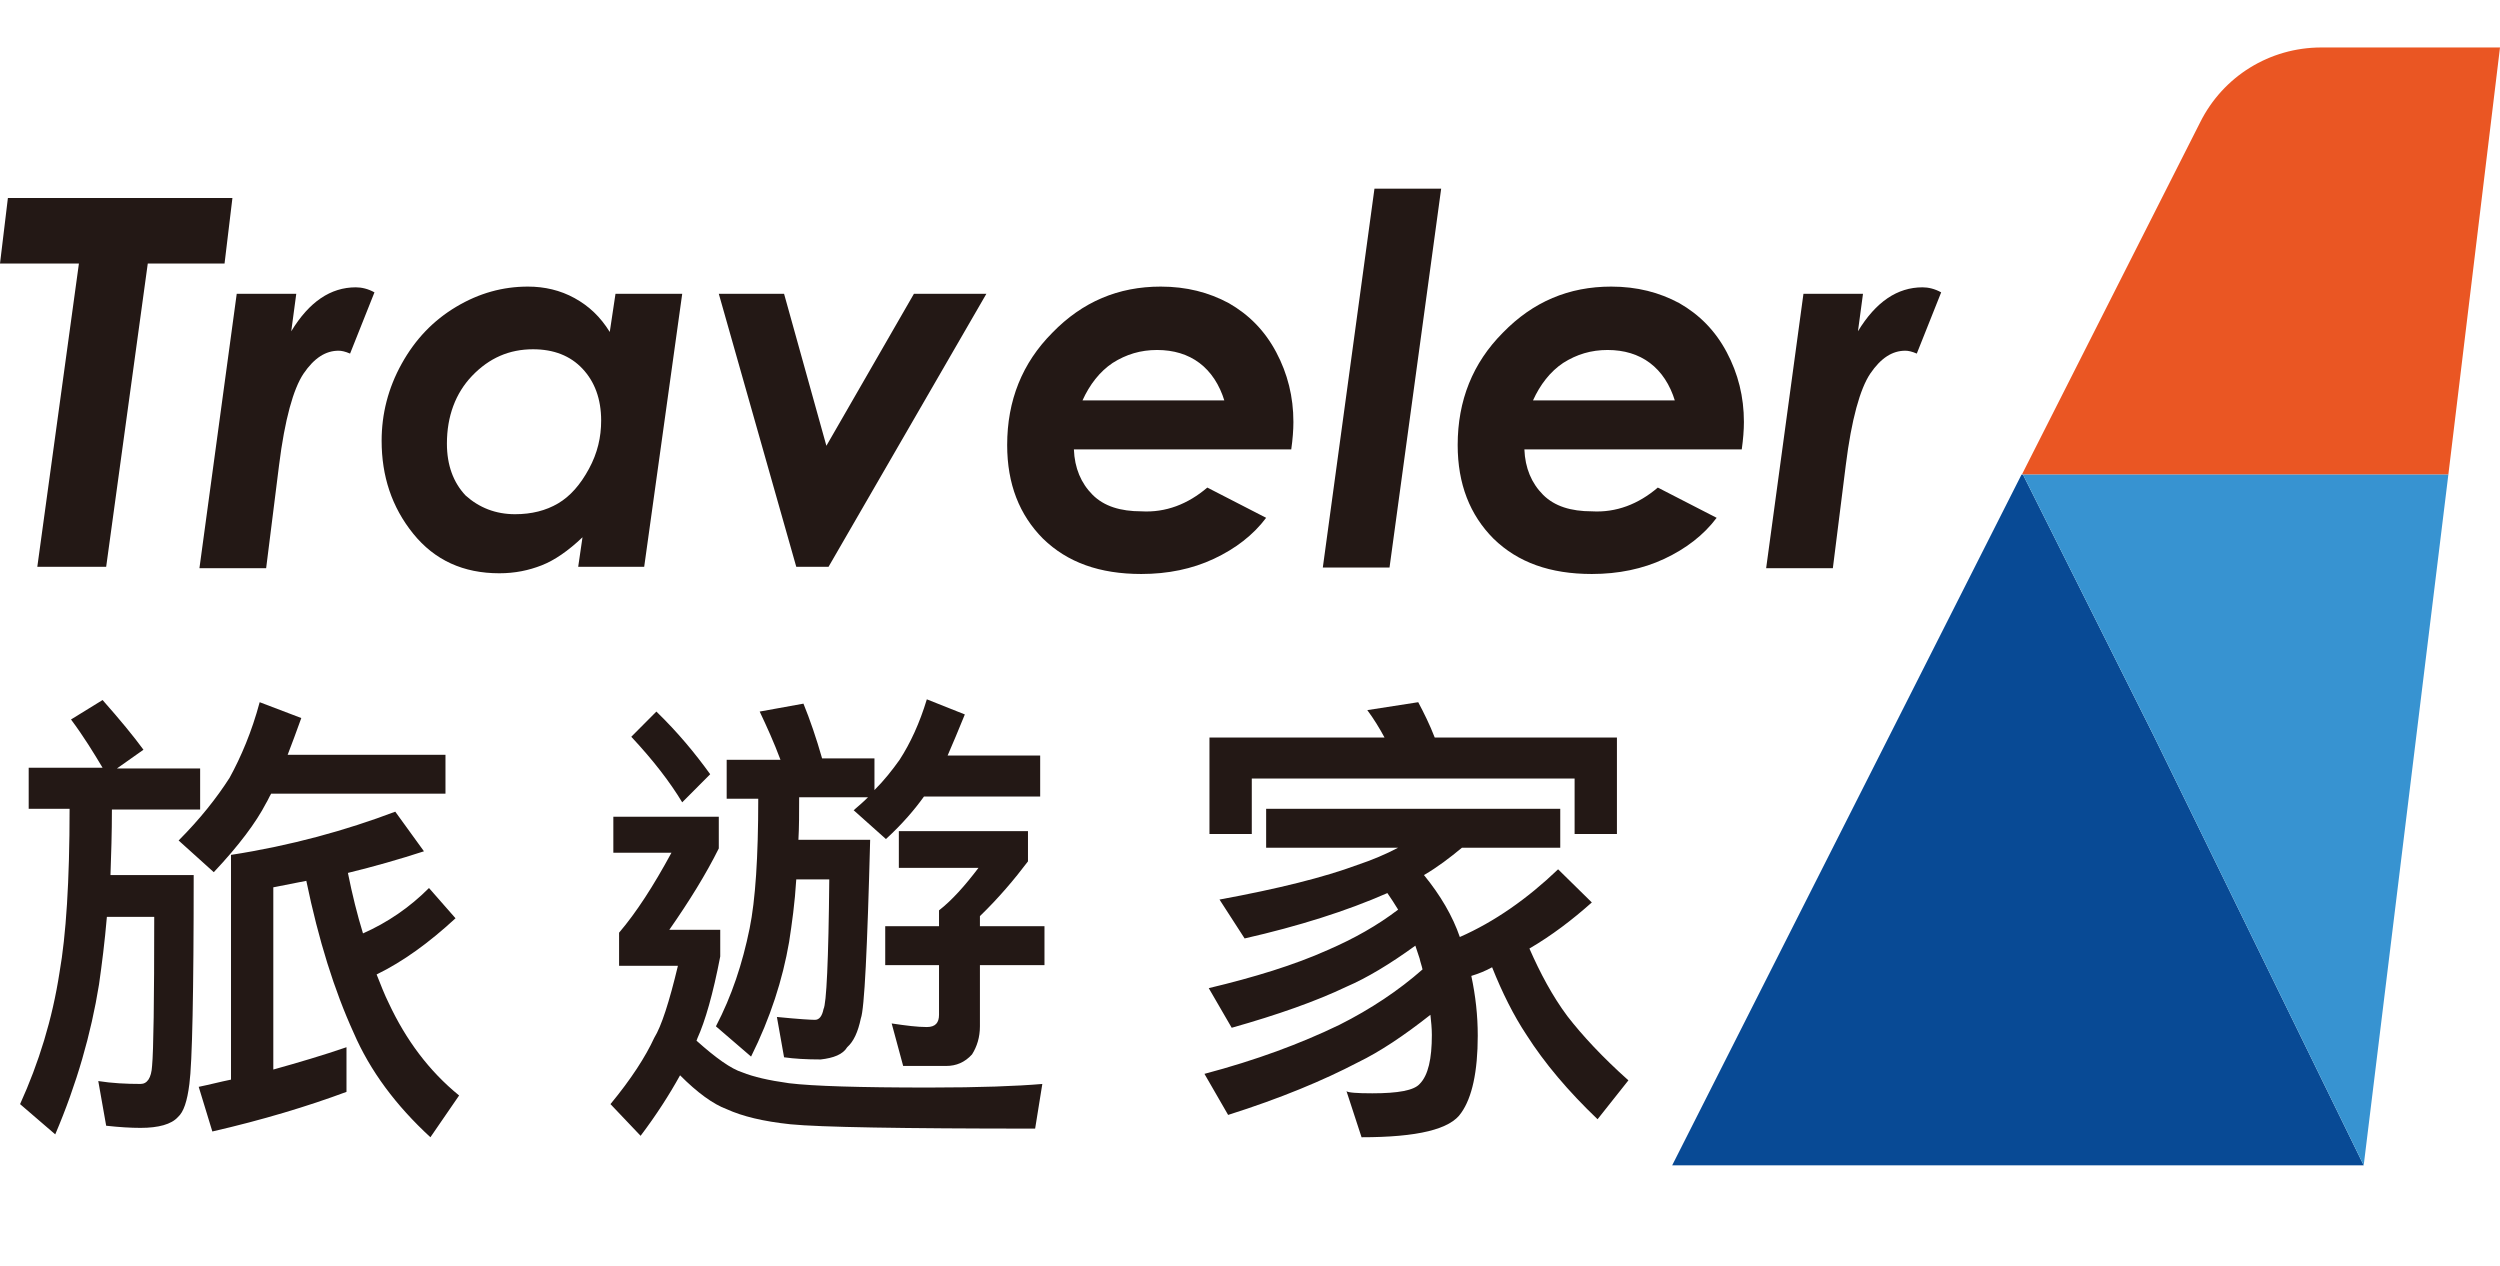
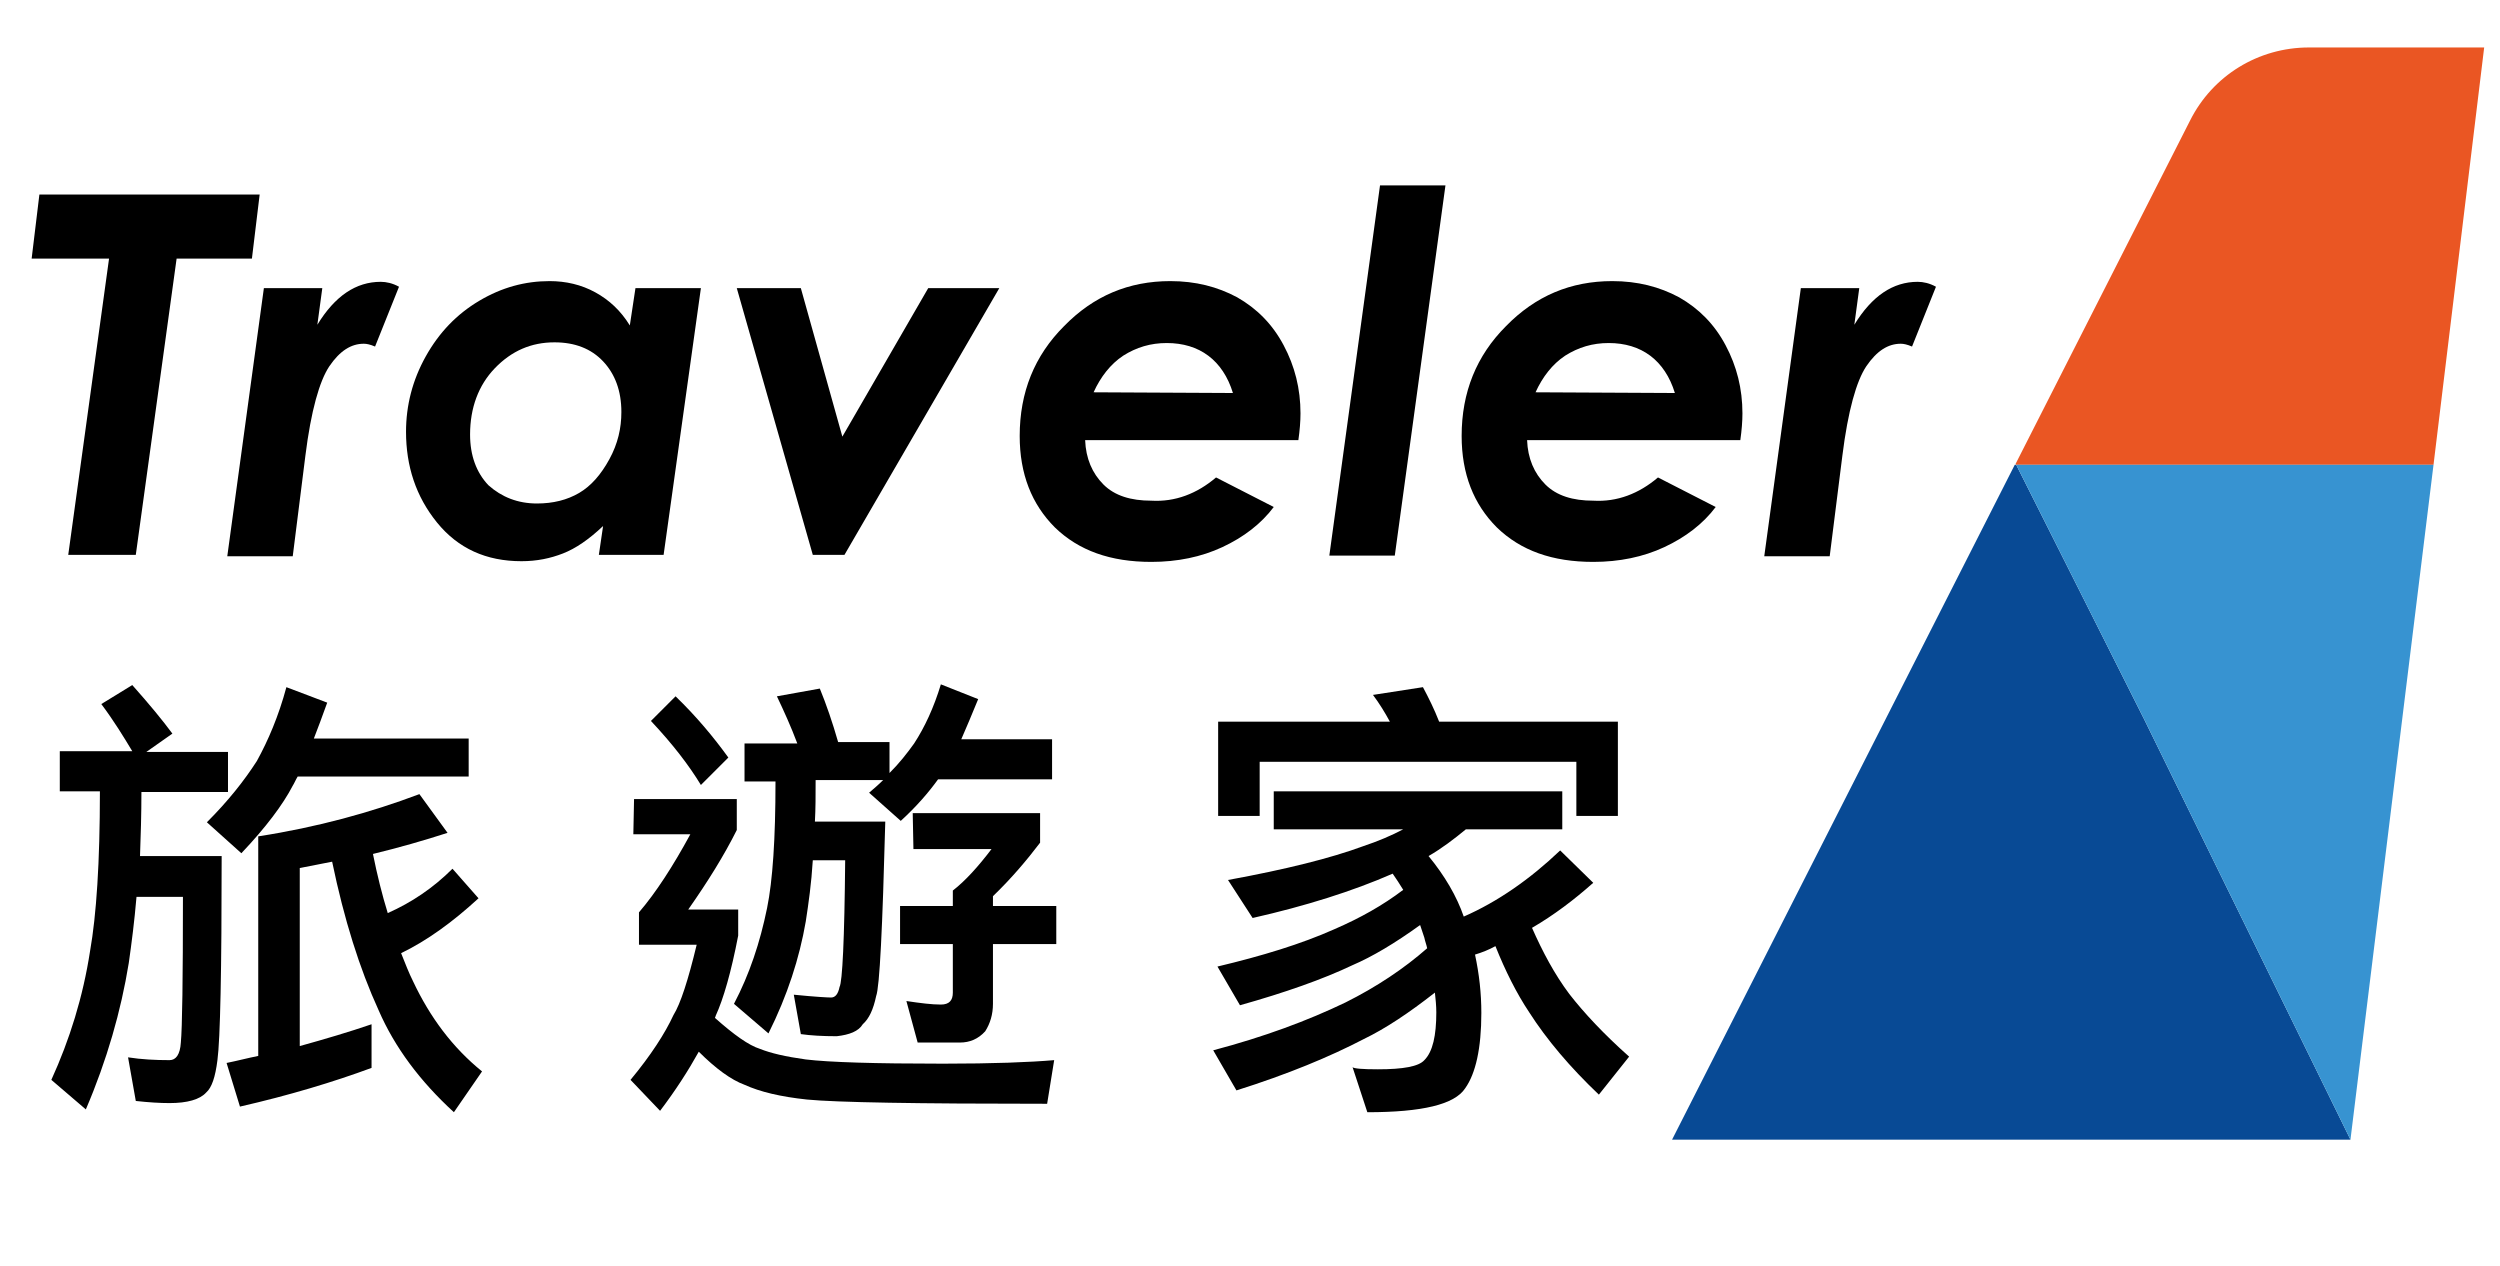
<svg xmlns="http://www.w3.org/2000/svg" width="158" height="80" viewBox="0 0 158 80" fill="none">
-   <path d="M0.499 12.514H14.689L14.191 16.657H9.339L6.71 35.821H2.358L4.987 16.657H0L0.499 12.514Z" fill="#231815" />
-   <path d="M14.961 18.568H18.724L18.407 20.936C19.54 19.069 20.9 18.159 22.487 18.159C22.85 18.159 23.258 18.25 23.666 18.477L22.125 22.347C21.807 22.21 21.581 22.165 21.399 22.165C20.583 22.165 19.858 22.62 19.178 23.621C18.543 24.577 17.999 26.489 17.636 29.403L16.82 35.912H12.604L14.961 18.568Z" fill="#231815" />
-   <path d="M38.899 18.568H43.116L40.713 35.821H36.542L36.814 33.955C35.907 34.82 35.046 35.411 34.23 35.73C33.413 36.049 32.552 36.231 31.555 36.231C29.288 36.231 27.474 35.411 26.114 33.727C24.754 32.043 24.119 30.085 24.119 27.855C24.119 26.171 24.527 24.532 25.389 22.984C26.25 21.436 27.384 20.253 28.834 19.388C30.285 18.523 31.781 18.113 33.368 18.113C34.411 18.113 35.408 18.341 36.315 18.842C37.222 19.342 37.947 20.025 38.537 20.981L38.899 18.568ZM32.552 32.498C33.595 32.498 34.502 32.27 35.272 31.815C36.043 31.36 36.678 30.632 37.222 29.63C37.766 28.629 37.993 27.627 37.993 26.58C37.993 25.215 37.584 24.122 36.814 23.303C36.043 22.483 35 22.074 33.685 22.074C32.189 22.074 30.92 22.62 29.832 23.758C28.789 24.85 28.245 26.307 28.245 28.037C28.245 29.403 28.653 30.495 29.424 31.314C30.285 32.088 31.328 32.498 32.552 32.498Z" fill="#231815" />
-   <path d="M45.428 18.568H49.553L52.228 28.174L57.76 18.568H62.339L52.364 35.821H50.324L45.428 18.568Z" fill="#231815" />
-   <path d="M76.302 30.814L80.02 32.726C79.204 33.818 78.071 34.683 76.71 35.32C75.35 35.958 73.809 36.276 72.131 36.276C69.502 36.276 67.462 35.548 65.92 34.046C64.424 32.544 63.653 30.586 63.653 28.128C63.653 25.306 64.606 22.939 66.51 21.027C68.414 19.069 70.681 18.113 73.356 18.113C74.988 18.113 76.393 18.477 77.663 19.16C78.932 19.889 79.929 20.89 80.655 22.256C81.38 23.621 81.743 25.078 81.743 26.671C81.743 27.172 81.698 27.764 81.607 28.401H67.87C67.915 29.585 68.323 30.541 69.049 31.269C69.774 31.997 70.817 32.316 72.131 32.316C73.673 32.407 75.078 31.861 76.302 30.814ZM77.391 25.351C77.073 24.304 76.529 23.485 75.804 22.939C75.078 22.392 74.172 22.119 73.129 22.119C72.086 22.119 71.179 22.392 70.318 22.939C69.502 23.485 68.867 24.304 68.414 25.306H77.391V25.351Z" fill="#231815" />
-   <path d="M86.866 11.922H91.082L87.818 35.867H83.602L86.866 11.922Z" fill="#231815" />
-   <path d="M104.774 30.814L108.492 32.726C107.676 33.818 106.542 34.683 105.182 35.32C103.822 35.958 102.281 36.276 100.603 36.276C97.974 36.276 95.933 35.548 94.392 34.046C92.896 32.544 92.125 30.586 92.125 28.128C92.125 25.306 93.077 22.939 94.981 21.027C96.885 19.069 99.152 18.113 101.827 18.113C103.459 18.113 104.865 18.477 106.134 19.16C107.404 19.889 108.401 20.89 109.127 22.256C109.852 23.621 110.215 25.078 110.215 26.671C110.215 27.172 110.169 27.764 110.079 28.401H96.341C96.387 29.585 96.795 30.541 97.52 31.269C98.246 31.997 99.288 32.316 100.603 32.316C102.145 32.407 103.55 31.861 104.774 30.814ZM105.862 25.351C105.545 24.304 105.001 23.485 104.275 22.939C103.55 22.392 102.643 22.119 101.601 22.119C100.558 22.119 99.651 22.392 98.79 22.939C97.974 23.485 97.339 24.304 96.885 25.306H105.862V25.351Z" fill="#231815" />
-   <path d="M113.978 18.568H117.741L117.423 20.936C118.557 19.069 119.917 18.159 121.504 18.159C121.866 18.159 122.274 18.25 122.682 18.477L121.141 22.347C120.824 22.21 120.597 22.165 120.415 22.165C119.599 22.165 118.874 22.62 118.194 23.621C117.559 24.577 117.015 26.489 116.653 29.403L115.836 35.912H111.62L113.978 18.568Z" fill="#231815" />
-   <path d="M6.483 44.242C7.571 45.471 8.433 46.518 9.067 47.383L7.39 48.567H12.649V51.162H7.073C7.073 52.618 7.027 54.029 6.982 55.304H12.241C12.241 62.724 12.15 67.14 11.969 68.505C11.833 69.598 11.606 70.281 11.244 70.599C10.836 71.055 10.02 71.282 8.886 71.282C8.251 71.282 7.526 71.237 6.71 71.146L6.211 68.323C7.073 68.46 7.979 68.505 8.886 68.505C9.294 68.505 9.566 68.141 9.611 67.367C9.702 66.411 9.747 63.27 9.747 57.944H6.755C6.619 59.538 6.438 60.949 6.257 62.223C5.758 65.319 4.851 68.505 3.491 71.692L1.269 69.78C2.448 67.185 3.31 64.409 3.763 61.45C4.171 59.128 4.398 55.714 4.398 51.116H1.813V48.521H6.483C5.939 47.611 5.304 46.564 4.488 45.471L6.483 44.242ZM16.412 44.379L19.042 45.38C18.724 46.245 18.452 47.019 18.18 47.702H28.154V50.16H17.137C17.001 50.388 16.911 50.615 16.82 50.752C16.185 51.981 15.097 53.438 13.511 55.122L11.289 53.119C12.649 51.753 13.692 50.433 14.508 49.159C15.233 47.839 15.913 46.245 16.412 44.379ZM24.981 51.298L26.794 53.802C25.253 54.303 23.666 54.758 21.988 55.168C22.261 56.533 22.578 57.808 22.941 58.991C24.482 58.309 25.887 57.353 27.112 56.123L28.789 58.035C27.112 59.583 25.48 60.767 23.802 61.586C24.074 62.269 24.301 62.861 24.573 63.407C25.661 65.729 27.112 67.686 29.016 69.234L27.202 71.874C25.026 69.871 23.394 67.686 22.351 65.273C21.127 62.588 20.13 59.401 19.359 55.668C18.634 55.805 17.953 55.941 17.273 56.078V67.595C18.906 67.14 20.447 66.684 21.898 66.184V69.006C19.45 69.917 16.593 70.781 13.42 71.51L12.558 68.688C13.239 68.551 13.918 68.369 14.599 68.232V54.029C18.407 53.438 21.852 52.482 24.981 51.298Z" fill="#231815" />
-   <path d="M38.809 51.617H45.428V53.62C44.612 55.259 43.569 56.943 42.3 58.764H45.519V60.448C45.065 62.815 44.566 64.545 44.068 65.638C44.068 65.683 44.022 65.729 44.022 65.774C45.246 66.867 46.199 67.55 46.924 67.777C47.604 68.05 48.556 68.278 49.871 68.46C51.367 68.642 54.314 68.733 58.712 68.733C61.931 68.733 64.288 68.642 65.875 68.506L65.421 71.328C56.989 71.328 51.82 71.237 49.962 71.055C48.239 70.873 46.924 70.554 45.926 70.099C45.065 69.78 44.068 69.052 42.98 67.959C42.3 69.189 41.483 70.463 40.486 71.783L38.582 69.78C39.897 68.187 40.803 66.776 41.347 65.592C41.801 64.864 42.3 63.316 42.844 61.04H39.126V58.946C40.214 57.672 41.302 55.987 42.436 53.893H38.763V51.617H38.809ZM41.483 44.971C42.844 46.291 43.932 47.611 44.884 48.931L43.116 50.707C42.345 49.432 41.302 48.066 39.897 46.564L41.483 44.971ZM50.778 44.47C51.186 45.472 51.594 46.655 51.956 47.93H55.266V49.933C55.901 49.295 56.399 48.658 56.853 48.021C57.533 46.974 58.122 45.699 58.576 44.197L60.978 45.153C60.57 46.154 60.208 47.019 59.89 47.748H65.739V50.343H58.394C57.805 51.162 57.034 52.072 55.991 53.028L53.951 51.207C54.269 50.934 54.586 50.661 54.858 50.388H50.506V50.434C50.506 51.389 50.506 52.254 50.46 53.074H54.994C54.813 59.993 54.631 63.771 54.405 64.363C54.223 65.228 53.951 65.82 53.543 66.184C53.271 66.639 52.682 66.867 51.866 66.958C50.959 66.958 50.188 66.912 49.553 66.821L49.1 64.272C50.46 64.409 51.276 64.454 51.503 64.454C51.775 64.454 51.956 64.227 52.047 63.771C52.228 63.453 52.364 60.721 52.41 55.578H50.324C50.234 57.08 50.052 58.354 49.871 59.538C49.463 61.905 48.692 64.318 47.468 66.776L45.246 64.864C46.244 62.952 46.924 60.904 47.377 58.673C47.74 56.898 47.921 54.166 47.921 50.525V50.479H45.926V48.021H49.327C48.919 46.928 48.465 45.927 48.012 44.971L50.778 44.47ZM56.762 52.528H64.968V54.439C64.107 55.578 63.109 56.761 61.931 57.899V58.536H66.011V60.995H61.931V64.864C61.931 65.547 61.749 66.138 61.432 66.639C60.978 67.14 60.434 67.368 59.8 67.368H57.08L56.354 64.682C57.261 64.818 57.986 64.909 58.576 64.909C59.12 64.909 59.346 64.636 59.346 64.136V60.995H55.946V58.536H59.346V57.535C60.162 56.898 60.978 55.987 61.84 54.849H56.807V52.528H56.762Z" fill="#231815" />
-   <path d="M80.02 51.116H98.608V53.575H92.397C91.626 54.212 90.856 54.804 89.994 55.304C91.037 56.579 91.808 57.899 92.261 59.219C94.437 58.263 96.523 56.807 98.472 54.94L100.603 57.034C99.379 58.127 98.064 59.128 96.659 59.948C97.339 61.495 98.11 62.952 99.062 64.227C100.014 65.456 101.283 66.821 102.915 68.278L100.966 70.736C99.107 68.961 97.611 67.186 96.478 65.41C95.661 64.181 94.936 62.724 94.301 61.131C93.893 61.359 93.44 61.541 92.987 61.677C93.258 62.952 93.394 64.181 93.394 65.456C93.394 67.732 93.032 69.371 92.352 70.326C91.672 71.374 89.586 71.874 86.05 71.874L85.098 68.961C85.189 69.052 85.733 69.097 86.73 69.097C88.362 69.097 89.359 68.915 89.722 68.506C90.266 67.959 90.493 66.912 90.493 65.41C90.493 65.001 90.448 64.545 90.402 64.136C88.725 65.456 87.229 66.457 85.823 67.14C83.647 68.278 80.927 69.416 77.617 70.463L76.121 67.868C79.385 67.004 82.196 65.957 84.644 64.773C86.639 63.771 88.407 62.588 89.904 61.268C89.858 61.04 89.767 60.812 89.722 60.585C89.632 60.312 89.541 60.039 89.45 59.766C87.818 60.949 86.367 61.814 85.098 62.36C83.194 63.271 80.746 64.136 77.844 64.955L76.393 62.451C79.249 61.769 81.788 60.995 83.919 60.039C85.597 59.31 87.047 58.491 88.362 57.489C88.135 57.125 87.909 56.761 87.682 56.442C85.098 57.581 82.06 58.536 78.66 59.31L77.073 56.852C80.791 56.169 83.692 55.441 85.778 54.667C86.73 54.348 87.591 53.984 88.362 53.575H80.02V51.116ZM89.632 44.379C89.994 45.062 90.357 45.79 90.674 46.61H102.19V52.71H99.515V49.205H79.113V52.71H76.438V46.61H87.501C87.183 46.018 86.821 45.426 86.413 44.88L89.632 44.379Z" fill="#231815" />
-   <path d="M158 3L154.736 29.994H127.851L127.805 29.949L139.049 7.734C140.5 4.821 143.447 3 146.711 3H158Z" fill="#EA5623" />
-   <path d="M149.386 73.65H105.681L127.76 29.994H127.851L136.102 46.473L149.386 73.65Z" fill="#084A95" />
-   <path d="M149.386 73.65L136.102 46.473L127.851 29.994H154.736L149.386 73.65Z" fill="#3793D1" />
+   <path d="M2.489 12.296H16.41L15.921 16.343H11.162L8.582 35.067H4.313L6.892 16.343H2L2.489 12.296Z" fill="black" />
+   <path d="M16.677 18.211H20.369L20.057 20.524C21.169 18.7 22.504 17.811 24.06 17.811C24.416 17.811 24.816 17.899 25.217 18.122L23.704 21.902C23.393 21.769 23.171 21.724 22.993 21.724C22.192 21.724 21.481 22.169 20.814 23.148C20.191 24.082 19.657 25.95 19.301 28.796L18.501 35.156H14.364L16.677 18.211Z" fill="black" />
+   <path d="M40.161 18.211H44.297L41.94 35.067H37.848L38.115 33.244C37.225 34.089 36.38 34.667 35.58 34.978C34.779 35.29 33.934 35.468 32.956 35.468C30.732 35.468 28.953 34.667 27.618 33.022C26.284 31.376 25.661 29.463 25.661 27.284C25.661 25.638 26.062 24.037 26.907 22.525C27.752 21.013 28.864 19.857 30.287 19.011C31.71 18.166 33.178 17.766 34.735 17.766C35.758 17.766 36.736 17.988 37.626 18.478C38.515 18.967 39.227 19.634 39.805 20.568L40.161 18.211ZM33.934 31.821C34.957 31.821 35.846 31.598 36.603 31.154C37.359 30.709 37.981 29.997 38.515 29.019C39.049 28.04 39.271 27.062 39.271 26.039C39.271 24.704 38.871 23.637 38.115 22.836C37.359 22.036 36.336 21.636 35.046 21.636C33.578 21.636 32.333 22.169 31.265 23.281C30.242 24.349 29.709 25.772 29.709 27.462C29.709 28.796 30.109 29.864 30.865 30.664C31.71 31.42 32.733 31.821 33.934 31.821Z" fill="black" />
+   <path d="M46.565 18.211H50.613L53.237 27.595L58.663 18.211H63.155L53.37 35.067H51.369L46.565 18.211Z" fill="black" />
+   <path d="M76.854 30.175L80.501 32.043C79.7 33.11 78.588 33.956 77.254 34.578C75.92 35.201 74.407 35.512 72.762 35.512C70.182 35.512 68.181 34.8 66.668 33.333C65.201 31.865 64.445 29.953 64.445 27.551C64.445 24.793 65.379 22.481 67.247 20.613C69.115 18.7 71.339 17.766 73.963 17.766C75.564 17.766 76.943 18.122 78.188 18.789C79.433 19.501 80.412 20.479 81.123 21.814C81.835 23.148 82.191 24.571 82.191 26.128C82.191 26.617 82.146 27.195 82.057 27.818H68.581C68.626 28.974 69.026 29.908 69.737 30.62C70.449 31.331 71.472 31.643 72.762 31.643C74.274 31.732 75.653 31.198 76.854 30.175ZM77.921 24.838C77.61 23.815 77.076 23.014 76.364 22.481C75.653 21.947 74.763 21.68 73.74 21.68C72.717 21.68 71.828 21.947 70.983 22.481C70.182 23.014 69.559 23.815 69.115 24.793L77.921 24.838Z" fill="black" />
+   <path d="M87.217 11.717H91.353L88.151 35.112H84.014L87.217 11.717Z" fill="black" />
+   <path d="M104.785 30.175L108.432 32.043C107.631 33.11 106.519 33.956 105.185 34.578C103.851 35.201 102.339 35.512 100.693 35.512C98.113 35.512 96.112 34.8 94.6 33.333C93.132 31.865 92.376 29.953 92.376 27.551C92.376 24.793 93.31 22.481 95.178 20.613C97.046 18.7 99.27 17.766 101.894 17.766C103.495 17.766 104.874 18.122 106.119 18.789C107.364 19.501 108.343 20.479 109.054 21.814C109.766 23.148 110.122 24.571 110.122 26.128C110.122 26.617 110.077 27.195 109.988 27.818H96.512C96.557 28.974 96.957 29.908 97.668 30.62C98.38 31.331 99.403 31.643 100.693 31.643C102.205 31.732 103.584 31.198 104.785 30.175ZM105.852 24.838C105.541 23.815 105.007 23.014 104.296 22.481C103.584 21.947 102.694 21.68 101.671 21.68C100.648 21.68 99.759 21.947 98.914 22.481C98.113 23.014 97.491 23.815 97.046 24.793L105.852 24.838Z" fill="black" />
+   <path d="M113.813 18.211H117.505L117.194 20.524C118.306 18.7 119.64 17.811 121.196 17.811C121.552 17.811 121.953 17.899 122.353 18.122L120.841 21.902C120.529 21.769 120.307 21.724 120.129 21.724C119.328 21.724 118.617 22.169 117.95 23.148C117.327 24.082 116.793 25.95 116.438 28.796L115.637 35.156H111.501L113.813 18.211Z" fill="black" />
+   <path d="M8.36 43.296C9.428 44.496 10.273 45.519 10.895 46.364L9.25 47.521H14.409V50.056H8.938C8.938 51.479 8.894 52.858 8.849 54.103H14.009C14.009 61.353 13.92 65.667 13.742 67.001C13.608 68.069 13.386 68.736 13.03 69.047C12.63 69.492 11.829 69.715 10.717 69.715C10.095 69.715 9.383 69.67 8.582 69.581L8.093 66.824C8.938 66.957 9.828 67.001 10.717 67.001C11.118 67.001 11.384 66.646 11.429 65.89C11.518 64.956 11.562 61.887 11.562 56.683H8.627C8.494 58.24 8.316 59.618 8.138 60.864C7.648 63.888 6.759 67.001 5.425 70.115L3.245 68.247C4.402 65.712 5.247 62.999 5.692 60.108C6.092 57.839 6.314 54.504 6.314 50.011H3.779V47.476H8.36C7.826 46.587 7.204 45.564 6.403 44.496L8.36 43.296ZM18.1 43.429L20.68 44.407C20.369 45.253 20.102 46.009 19.835 46.676H29.62V49.078H18.812C18.679 49.3 18.59 49.522 18.501 49.656C17.878 50.857 16.811 52.28 15.254 53.925L13.075 51.968C14.409 50.634 15.432 49.344 16.232 48.099C16.944 46.809 17.611 45.252 18.1 43.429ZM26.506 50.189L28.285 52.636C26.773 53.125 25.217 53.57 23.571 53.97C23.838 55.304 24.149 56.55 24.505 57.706C26.017 57.039 27.396 56.105 28.597 54.904L30.242 56.772C28.597 58.284 26.996 59.441 25.35 60.241C25.617 60.908 25.839 61.486 26.106 62.02C27.174 64.288 28.597 66.201 30.465 67.713L28.686 70.293C26.551 68.336 24.95 66.201 23.927 63.844C22.726 61.219 21.747 58.106 20.991 54.459C20.28 54.593 19.613 54.726 18.945 54.859V66.112C20.547 65.667 22.059 65.222 23.482 64.733V67.491C21.08 68.38 18.278 69.225 15.165 69.937L14.32 67.179C14.987 67.046 15.654 66.868 16.321 66.735V52.858C20.057 52.28 23.438 51.346 26.506 50.189Z" fill="black" />
+   <path d="M40.072 50.501H46.565V52.458C45.765 54.059 44.742 55.705 43.496 57.483H46.654V59.129C46.209 61.442 45.72 63.132 45.231 64.199C45.231 64.244 45.187 64.288 45.187 64.333C46.387 65.4 47.321 66.067 48.033 66.29C48.7 66.557 49.634 66.779 50.924 66.957C52.392 67.135 55.283 67.224 59.597 67.224C62.755 67.224 65.067 67.135 66.624 67.001L66.179 69.759C57.907 69.759 52.836 69.67 51.013 69.492C49.323 69.314 48.033 69.003 47.054 68.558C46.209 68.247 45.231 67.535 44.163 66.468C43.496 67.669 42.696 68.914 41.717 70.204L39.849 68.247C41.139 66.69 42.029 65.311 42.562 64.155C43.007 63.443 43.496 61.931 44.03 59.707H40.383V57.661C41.45 56.416 42.518 54.77 43.63 52.725H40.027L40.072 50.501ZM42.696 44.007C44.03 45.297 45.097 46.587 46.032 47.877L44.297 49.611C43.541 48.366 42.518 47.032 41.139 45.564L42.696 44.007ZM51.813 43.518C52.214 44.496 52.614 45.653 52.97 46.898H56.217V48.855C56.839 48.232 57.328 47.61 57.773 46.987C58.44 45.964 59.019 44.719 59.463 43.251L61.821 44.185C61.42 45.164 61.065 46.009 60.753 46.72H66.491V49.255H59.285C58.707 50.056 57.951 50.946 56.928 51.88L54.927 50.1C55.238 49.834 55.55 49.567 55.816 49.3H51.547V49.344C51.547 50.278 51.547 51.123 51.502 51.924H55.95C55.772 58.684 55.594 62.376 55.372 62.954C55.194 63.799 54.927 64.377 54.526 64.733C54.26 65.178 53.681 65.4 52.881 65.489C51.991 65.489 51.235 65.445 50.613 65.356L50.168 62.865C51.502 62.999 52.303 63.043 52.525 63.043C52.792 63.043 52.97 62.821 53.059 62.376C53.237 62.065 53.37 59.396 53.415 54.37H51.369C51.28 55.838 51.102 57.083 50.924 58.24C50.524 60.552 49.767 62.91 48.567 65.311L46.387 63.443C47.366 61.575 48.033 59.574 48.478 57.395C48.834 55.66 49.011 52.991 49.011 49.433V49.389H47.054V46.987H50.39C49.99 45.92 49.545 44.941 49.1 44.007L51.813 43.518ZM57.684 51.39H65.734V53.258C64.889 54.37 63.911 55.527 62.755 56.639V57.261H66.757V59.663H62.755V63.443C62.755 64.111 62.577 64.689 62.265 65.178C61.821 65.667 61.287 65.889 60.664 65.889H57.996L57.284 63.265C58.174 63.399 58.885 63.488 59.463 63.488C59.997 63.488 60.219 63.221 60.219 62.732V59.663H56.884V57.261H60.219V56.283C61.02 55.66 61.821 54.77 62.666 53.659H57.729L57.684 51.39Z" fill="black" />
+   <path d="M80.501 50.011H98.736V52.413H92.643C91.887 53.036 91.13 53.614 90.285 54.103C91.308 55.349 92.064 56.639 92.509 57.928C94.644 56.994 96.69 55.571 98.603 53.748L100.693 55.793C99.492 56.861 98.202 57.839 96.823 58.64C97.491 60.152 98.247 61.575 99.181 62.821C100.115 64.022 101.36 65.356 102.961 66.779L101.049 69.181C99.225 67.446 97.757 65.712 96.646 63.977C95.845 62.776 95.133 61.353 94.511 59.796C94.11 60.019 93.666 60.197 93.221 60.33C93.488 61.575 93.621 62.776 93.621 64.022C93.621 66.245 93.265 67.847 92.598 68.781C91.931 69.803 89.885 70.293 86.416 70.293L85.482 67.446C85.571 67.535 86.105 67.58 87.083 67.58C88.684 67.58 89.663 67.402 90.019 67.001C90.552 66.468 90.775 65.445 90.775 63.977C90.775 63.577 90.73 63.132 90.686 62.732C89.04 64.022 87.572 65 86.194 65.667C84.059 66.779 81.39 67.891 78.143 68.914L76.676 66.379C79.878 65.534 82.635 64.511 85.037 63.354C86.994 62.376 88.729 61.219 90.197 59.93C90.152 59.707 90.063 59.485 90.019 59.263C89.93 58.996 89.841 58.729 89.752 58.462C88.151 59.618 86.727 60.463 85.482 60.997C83.614 61.887 81.212 62.732 78.366 63.532L76.943 61.086C79.745 60.419 82.235 59.663 84.326 58.729C85.971 58.017 87.394 57.217 88.684 56.238C88.462 55.882 88.24 55.527 88.017 55.215C85.482 56.327 82.502 57.261 79.166 58.017L77.61 55.615C81.257 54.948 84.103 54.237 86.149 53.481C87.083 53.169 87.928 52.813 88.684 52.413H80.501V50.011ZM89.93 43.429C90.285 44.096 90.641 44.808 90.953 45.608H102.25V51.568H99.626V48.144H79.611V51.568H76.987V45.608H87.839C87.528 45.03 87.172 44.452 86.772 43.918L89.93 43.429Z" fill="black" />
+   <path d="M157 3L153.798 29.374H127.423L127.379 29.33L138.409 7.626C139.832 4.779 142.723 3 145.925 3H157Z" fill="#EA5623" />
+   <path d="M148.55 72.027H105.674L127.334 29.374H127.423L135.518 45.475L148.55 72.027Z" fill="#084A95" />
+   <path d="M148.549 72.027L135.518 45.475L127.423 29.374H153.798L148.549 72.027Z" fill="#3793D1" />
</svg>
